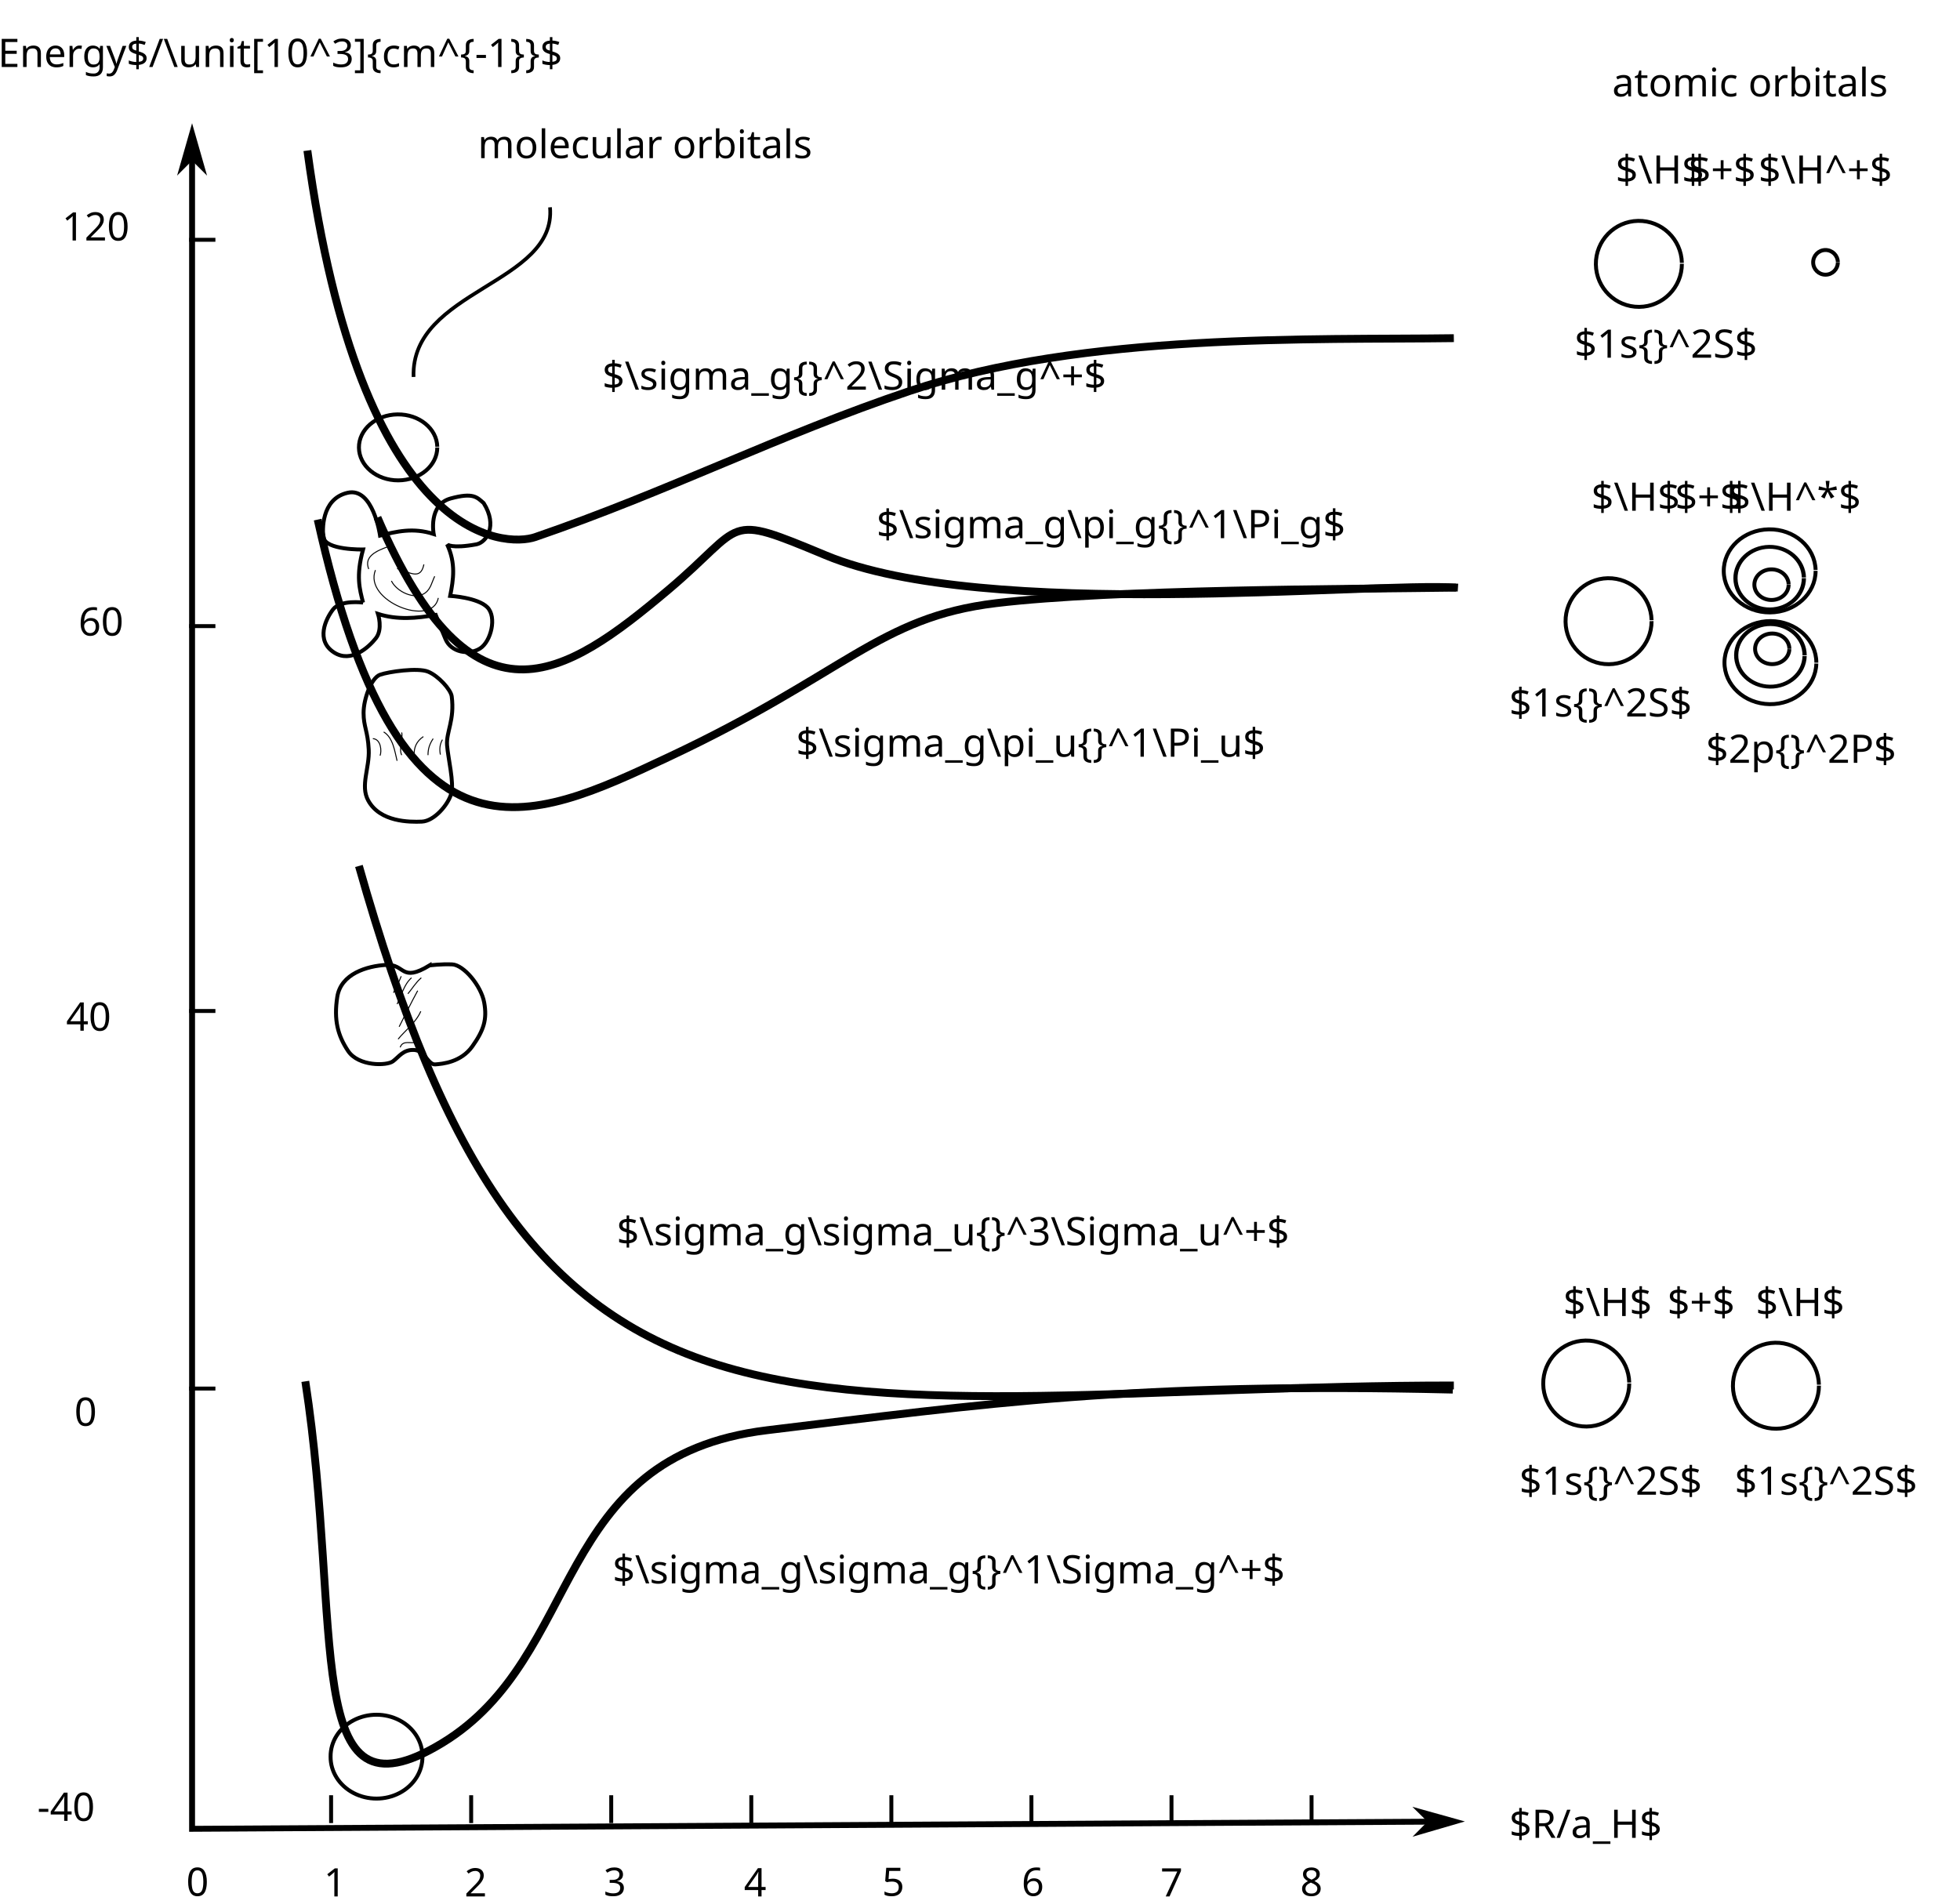
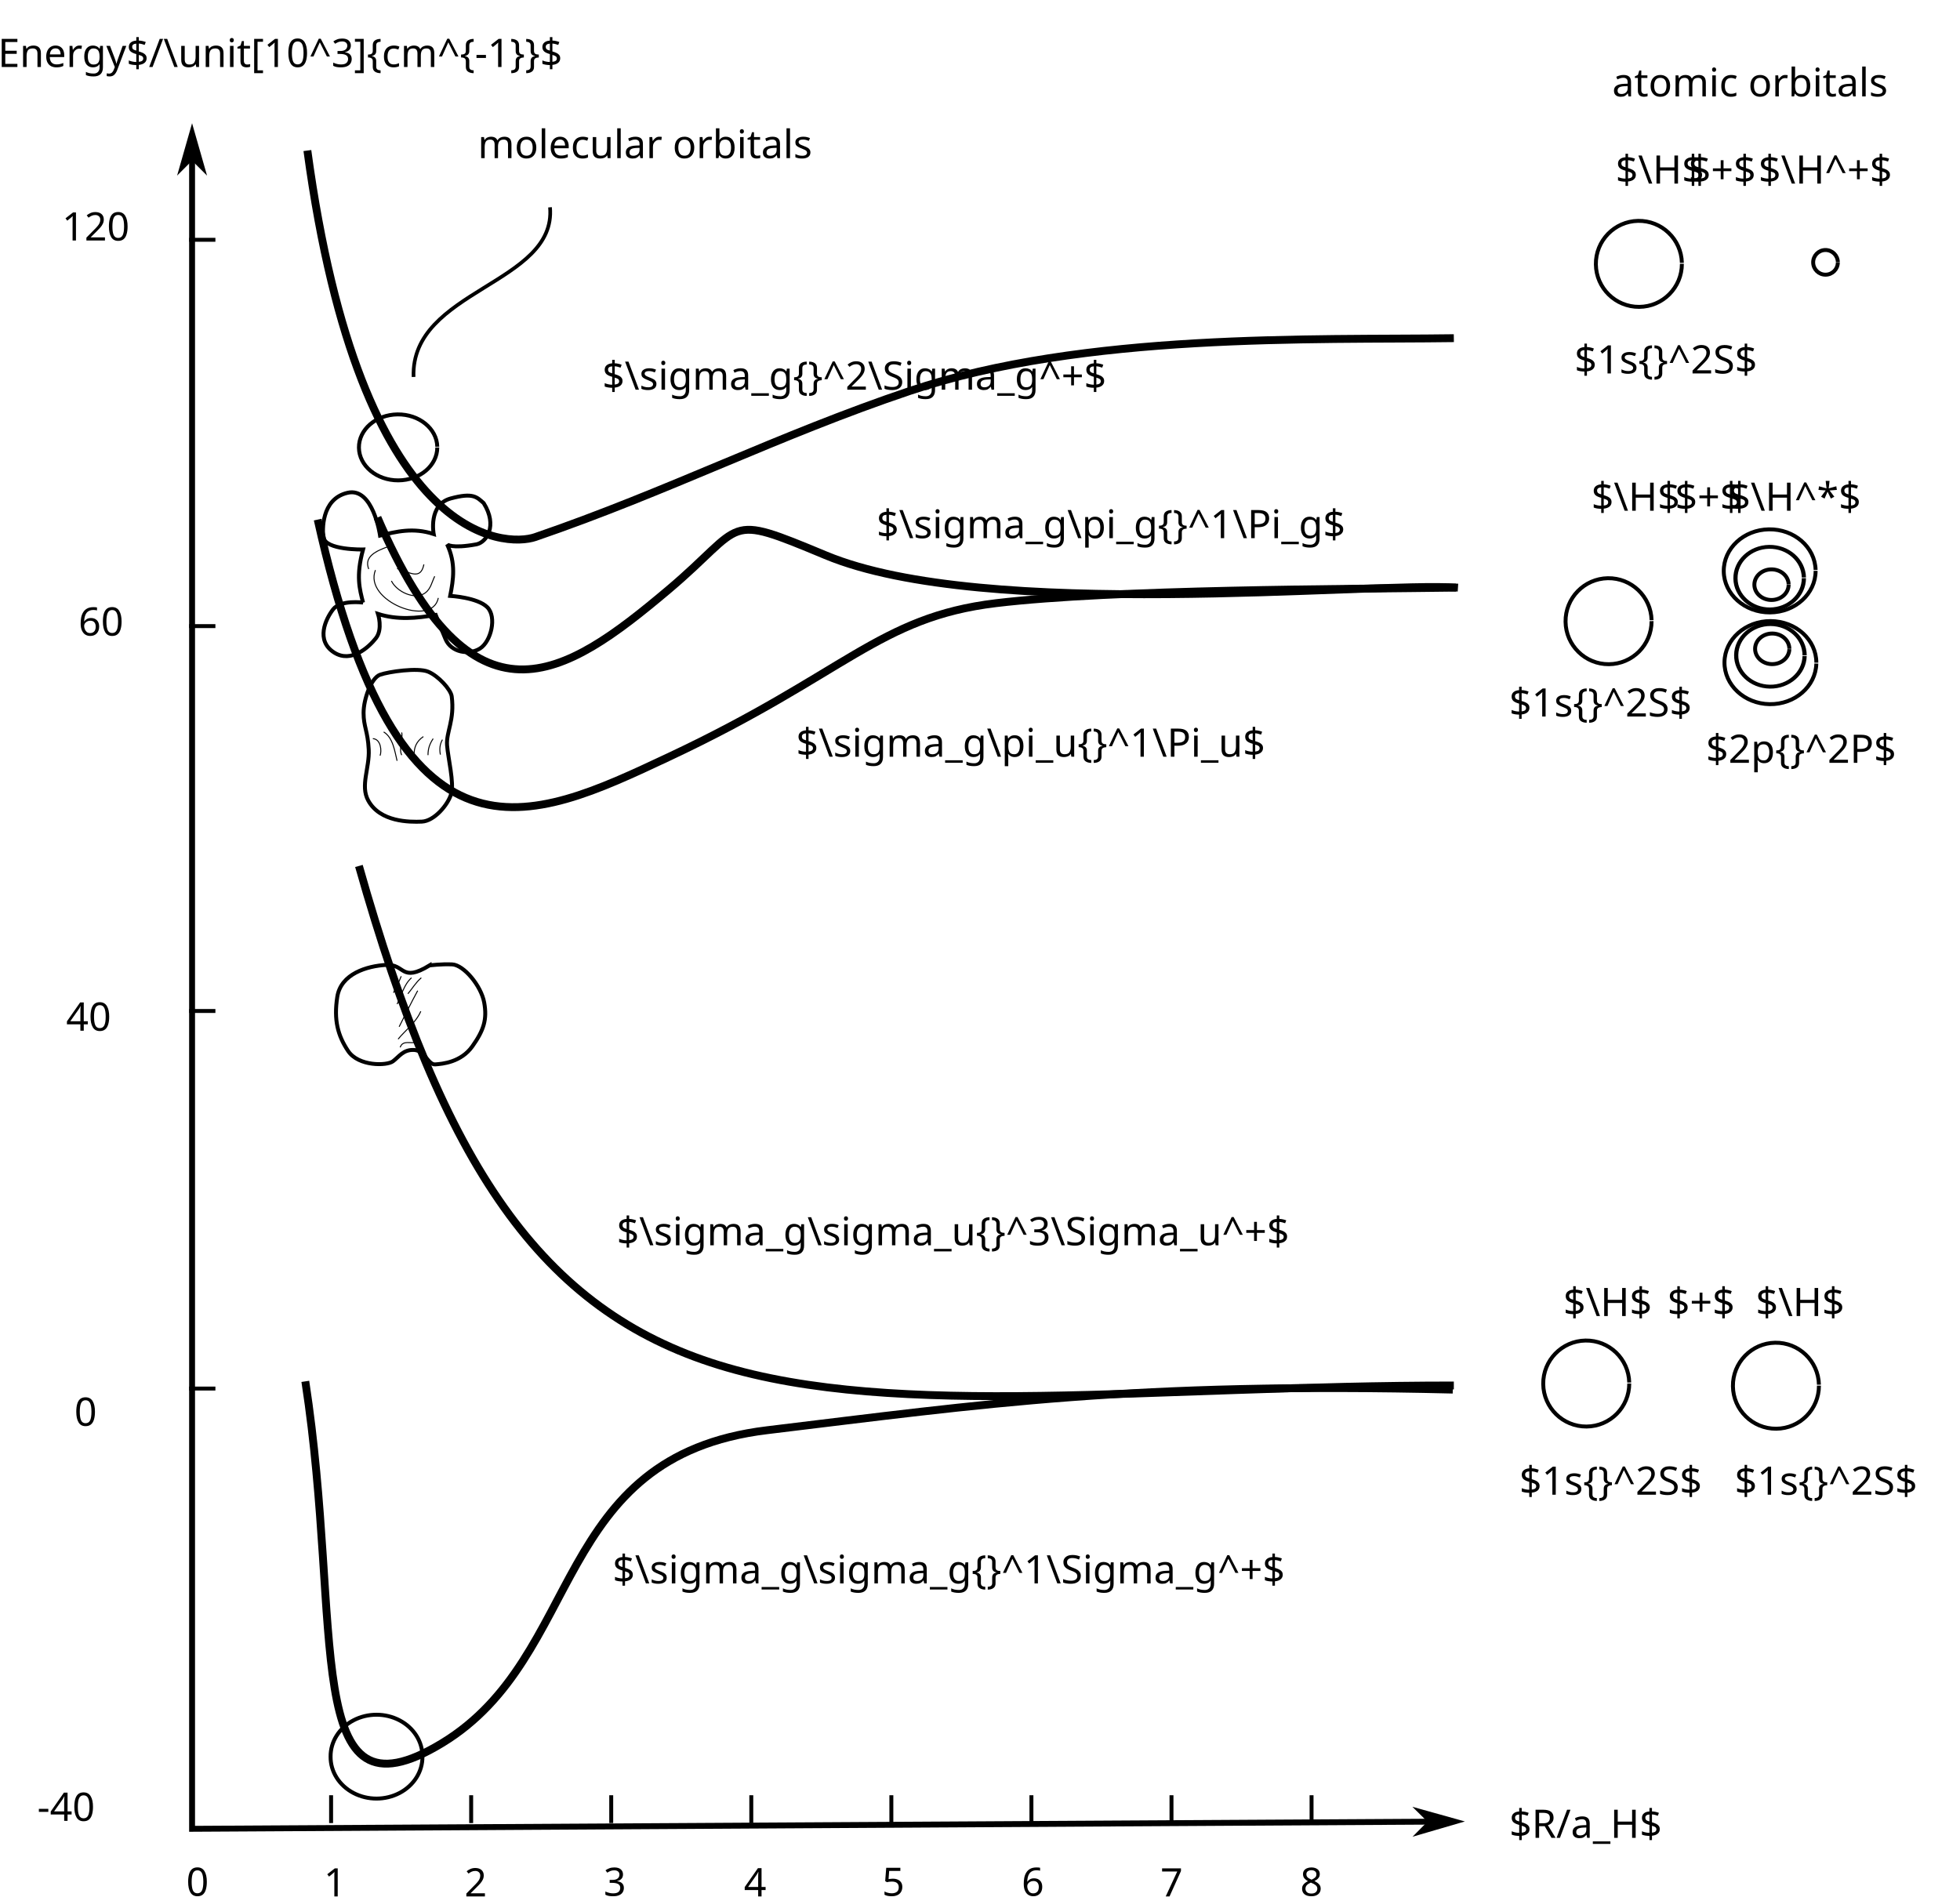
<svg xmlns="http://www.w3.org/2000/svg" id="svg2" version="1.1" width="498.435" height="482.34">
  <defs id="defs6">
    <marker orient="auto" refY="0" refX="0" id="Arrow1Mend" style="overflow:visible">
      <path id="path3771" d="M 0,0 5,-5 -12.5,0 5,5 0,0 z" style="fill-rule:evenodd;stroke:#000000;stroke-width:1pt;marker-start:none" transform="matrix(-0.4,0,0,-0.4,-4,0)" />
    </marker>
    <marker orient="auto" refY="0" refX="0" id="Arrow1Mstart" style="overflow:visible">
      <path id="path3768" d="M 0,0 5,-5 -12.5,0 5,5 0,0 z" style="fill-rule:evenodd;stroke:#000000;stroke-width:1pt;marker-start:none" transform="matrix(0.4,0,0,0.4,4,0)" />
    </marker>
  </defs>
  <path style="fill:none;stroke:#000000;stroke-width:1.5;stroke-linecap:butt;stroke-linejoin:miter;stroke-miterlimit:4;stroke-opacity:1;stroke-dasharray:none;marker-start:url(#Arrow1Mstart);marker-mid:none;marker-end:url(#Arrow1Mend)" d="m 48.845,34.294 0,430.848 320.726,-1.854" id="path2989" />
  <text xml:space="preserve" style="font-size:10px;font-style:normal;font-weight:normal;line-height:125%;letter-spacing:0px;word-spacing:0px;fill:#000000;fill-opacity:1;stroke:none;font-family:Sans;-inkscape-font-specification:Sans" x="-0.533" y="17.036" id="text4571">
    <tspan id="tspan4573" x="-0.533" y="17.036">Energy$/\unit[10^3]{cm^{-1}}$</tspan>
  </text>
  <text xml:space="preserve" style="font-size:10px;font-style:normal;font-weight:normal;line-height:125%;letter-spacing:0px;word-spacing:0px;fill:#000000;fill-opacity:1;stroke:none;font-family:Sans;-inkscape-font-specification:Sans" x="383.808" y="467.432" id="text4575">
    <tspan id="tspan4577" x="383.808" y="467.432">$R/a_H$</tspan>
  </text>
  <path style="fill:none;stroke:#000000;stroke-width:2;stroke-linecap:butt;stroke-linejoin:miter;stroke-opacity:1" d="m 77.644,351.337 c 9.728,63.234 -1.484,114.085 34.825,91.981 36.309,-22.104 27.502,-72.91 82.654,-79.561 55.153,-6.651 92.502,-12.27 174.329,-10.323" id="path4579" />
  <path style="fill:none;stroke:#000000;stroke-width:2;stroke-linecap:butt;stroke-linejoin:miter;stroke-opacity:1" d="m 91.277,220.246 c 21.563,76.296 46.33,112.994 91.536,126.951 45.206,13.957 110.85,5.174 186.902,5.188" id="path4581" />
  <path style="fill:none;stroke:#000000;stroke-width:2;stroke-linecap:butt;stroke-linejoin:miter;stroke-opacity:1" d="m 80.79,132.153 c 20.613,93.004 53.765,77.056 89.276,60.376 45.05,-21.161 53.437,-35.538 83.201,-39.115 29.763,-3.577 89.888,-3.567 116.972,-3.957" id="path4583" />
  <path style="fill:none;stroke:#000000;stroke-width:2;stroke-linecap:butt;stroke-linejoin:miter;stroke-opacity:1" d="m 95.997,131.628 c 24.199,56.13 47.446,40.748 73.994,18.37 19.965,-16.829 13.704,-19.706 39.983,-8.763 40.566,16.892 137.893,6.736 160.79,8.222" id="path4585" />
  <path style="fill:none;stroke:#000000;stroke-width:2;stroke-linecap:butt;stroke-linejoin:miter;stroke-opacity:1" d="M 78.168,38.291 C 91.806,139.012 128.719,139.132 136.096,136.606 169.988,124.996 197.838,110.709 231.439,99.412 275.756,84.511 334.396,86.509 369.715,86.009" id="path4587" />
  <path style="fill:none;stroke:#000000;stroke-width:1px;stroke-linecap:butt;stroke-linejoin:miter;stroke-opacity:1" d="m 84.198,463.682 0,-7.079" id="path4591" />
  <path style="fill:none;stroke:#000000;stroke-width:1px;stroke-linecap:butt;stroke-linejoin:miter;stroke-opacity:1" d="m 119.818,463.682 0,-7.079" id="path4591-3" />
  <path style="fill:none;stroke:#000000;stroke-width:1px;stroke-linecap:butt;stroke-linejoin:miter;stroke-opacity:1" d="m 155.437,463.682 0,-7.079" id="path4591-2" />
  <path style="fill:none;stroke:#000000;stroke-width:1px;stroke-linecap:butt;stroke-linejoin:miter;stroke-opacity:1" d="m 191.056,463.682 0,-7.079" id="path4591-30" />
  <path style="fill:none;stroke:#000000;stroke-width:1px;stroke-linecap:butt;stroke-linejoin:miter;stroke-opacity:1" d="m 226.676,463.682 0,-7.079" id="path4591-9" />
  <path style="fill:none;stroke:#000000;stroke-width:1px;stroke-linecap:butt;stroke-linejoin:miter;stroke-opacity:1" d="m 262.295,463.682 0,-7.079" id="path4591-97" />
  <path style="fill:none;stroke:#000000;stroke-width:1px;stroke-linecap:butt;stroke-linejoin:miter;stroke-opacity:1" d="m 297.914,463.682 0,-7.079" id="path4591-22" />
  <path style="fill:none;stroke:#000000;stroke-width:1px;stroke-linecap:butt;stroke-linejoin:miter;stroke-opacity:1" d="m 333.534,463.682 0,-7.079" id="path4591-4" />
  <text xml:space="preserve" style="font-size:10px;font-style:normal;font-weight:normal;line-height:125%;letter-spacing:0px;word-spacing:0px;fill:#000000;fill-opacity:1;stroke:none;font-family:Sans;-inkscape-font-specification:Sans" x="47.362" y="482.198" id="text4653">
    <tspan id="tspan4655" x="47.362" y="482.198">0</tspan>
  </text>
  <text xml:space="preserve" style="font-size:10px;font-style:normal;font-weight:normal;line-height:125%;letter-spacing:0px;word-spacing:0px;fill:#000000;fill-opacity:1;stroke:none;font-family:Sans;-inkscape-font-specification:Sans" x="82.334" y="482.34" id="text4657">
    <tspan id="tspan4659" x="82.334" y="482.34">1</tspan>
  </text>
  <text xml:space="preserve" style="font-size:10px;font-style:normal;font-weight:normal;line-height:125%;letter-spacing:0px;word-spacing:0px;fill:#000000;fill-opacity:1;stroke:none;font-family:Sans;-inkscape-font-specification:Sans" x="118.113" y="482.34" id="text4661">
    <tspan id="tspan4663" x="118.113" y="482.34">2</tspan>
  </text>
  <text xml:space="preserve" style="font-size:10px;font-style:normal;font-weight:normal;line-height:125%;letter-spacing:0px;word-spacing:0px;fill:#000000;fill-opacity:1;stroke:none;font-family:Sans;-inkscape-font-specification:Sans" x="153.495" y="482.198" id="text4665">
    <tspan id="tspan4667" x="153.495" y="482.198">3</tspan>
  </text>
  <text xml:space="preserve" style="font-size:10px;font-style:normal;font-weight:normal;line-height:125%;letter-spacing:0px;word-spacing:0px;fill:#000000;fill-opacity:1;stroke:none;font-family:Sans;-inkscape-font-specification:Sans" x="189.181" y="482.34" id="text4669">
    <tspan id="tspan4671" x="189.181" y="482.34">4</tspan>
  </text>
  <text xml:space="preserve" style="font-size:10px;font-style:normal;font-weight:normal;line-height:125%;letter-spacing:0px;word-spacing:0px;fill:#000000;fill-opacity:1;stroke:none;font-family:Sans;-inkscape-font-specification:Sans" x="224.31" y="482.198" id="text4673">
    <tspan id="tspan4675" x="224.31" y="482.198">5</tspan>
  </text>
  <text xml:space="preserve" style="font-size:10px;font-style:normal;font-weight:normal;line-height:125%;letter-spacing:0px;word-spacing:0px;fill:#000000;fill-opacity:1;stroke:none;font-family:Sans;-inkscape-font-specification:Sans" x="259.795" y="482.198" id="text4677">
    <tspan id="tspan4679" x="259.795" y="482.198">6</tspan>
  </text>
  <text xml:space="preserve" style="font-size:10px;font-style:normal;font-weight:normal;line-height:125%;letter-spacing:0px;word-spacing:0px;fill:#000000;fill-opacity:1;stroke:none;font-family:Sans;-inkscape-font-specification:Sans" x="295.085" y="482.34" id="text4681">
    <tspan id="tspan4683" x="295.085" y="482.34">7</tspan>
  </text>
  <text xml:space="preserve" style="font-size:10px;font-style:normal;font-weight:normal;line-height:125%;letter-spacing:0px;word-spacing:0px;fill:#000000;fill-opacity:1;stroke:none;font-family:Sans;-inkscape-font-specification:Sans" x="330.639" y="482.198" id="text4685">
    <tspan id="tspan4687" x="330.639" y="482.198">8</tspan>
  </text>
  <path style="fill:none;stroke:#000000;stroke-width:1px;stroke-linecap:butt;stroke-linejoin:miter;stroke-opacity:1" d="m 48.103,353.166 6.674,0" id="path4689" />
  <path style="fill:none;stroke:#000000;stroke-width:1px;stroke-linecap:butt;stroke-linejoin:miter;stroke-opacity:1" d="m 48.103,257.134 6.674,0" id="path4689-9" />
  <path style="fill:none;stroke:#000000;stroke-width:1px;stroke-linecap:butt;stroke-linejoin:miter;stroke-opacity:1" d="m 48.103,159.247 6.674,0" id="path4689-5" />
  <path style="fill:none;stroke:#000000;stroke-width:1px;stroke-linecap:butt;stroke-linejoin:miter;stroke-opacity:1" d="m 48.103,60.99 6.674,0" id="path4689-59" />
  <text xml:space="preserve" style="font-size:10px;font-style:normal;font-weight:normal;line-height:125%;letter-spacing:0px;word-spacing:0px;fill:#000000;fill-opacity:1;stroke:none;font-family:Sans;-inkscape-font-specification:Sans" x="9.477" y="463.124" id="text4723">
    <tspan id="tspan4725" x="9.477" y="463.124">-40</tspan>
  </text>
  <text xml:space="preserve" style="font-size:10px;font-style:normal;font-weight:normal;line-height:125%;letter-spacing:0px;word-spacing:0px;fill:#000000;fill-opacity:1;stroke:none;font-family:Sans;-inkscape-font-specification:Sans" x="18.915" y="362.635" id="text4727">
    <tspan id="tspan4729" x="18.915" y="362.635">0</tspan>
  </text>
  <text xml:space="preserve" style="font-size:10px;font-style:normal;font-weight:normal;line-height:125%;letter-spacing:0px;word-spacing:0px;fill:#000000;fill-opacity:1;stroke:none;font-family:Sans;-inkscape-font-specification:Sans" x="16.818" y="262.146" id="text4731">
    <tspan id="tspan4733" x="16.818" y="262.146">40</tspan>
  </text>
  <text xml:space="preserve" style="font-size:10px;font-style:normal;font-weight:normal;line-height:125%;letter-spacing:0px;word-spacing:0px;fill:#000000;fill-opacity:1;stroke:none;font-family:Sans;-inkscape-font-specification:Sans" x="19.964" y="161.657" id="text4735">
    <tspan id="tspan4737" x="19.964" y="161.657">60</tspan>
  </text>
  <text xml:space="preserve" style="font-size:10px;font-style:normal;font-weight:normal;line-height:125%;letter-spacing:0px;word-spacing:0px;fill:#000000;fill-opacity:1;stroke:none;font-family:Sans;-inkscape-font-specification:Sans" x="15.769" y="61.169" id="text4739">
    <tspan id="tspan4741" x="15.769" y="61.169">120</tspan>
  </text>
  <text xml:space="preserve" style="font-size:10px;font-style:normal;font-weight:normal;line-height:125%;letter-spacing:0px;word-spacing:0px;fill:#000000;fill-opacity:1;stroke:none;font-family:Sans;-inkscape-font-specification:Sans" x="153.152" y="99.118" id="text4743">
    <tspan id="tspan4745" x="153.152" y="99.118">$\sigma_g{}^2\Sigma_g^+$</tspan>
  </text>
  <path style="fill:none;stroke:#000000;stroke-width:1;stroke-linecap:butt;stroke-miterlimit:4;stroke-opacity:1;stroke-dasharray:none;stroke-dashoffset:0" id="path4804" d="m 135.706,446.789 a 11.68,10.567 0 1 1 -23.359,0 11.68,10.567 0 1 1 23.359,0 z" transform="translate(-28.27772,0)" />
  <path style="fill:none;stroke:#000000;stroke-width:1px;stroke-linecap:butt;stroke-linejoin:miter;stroke-opacity:1" d="m 109.237,245.547 c -7.341,4.457 -6.161,-0.393 -11.012,-0.131 -4.85,0.262 -11.536,2.229 -12.454,8.128 -0.918,5.899 0.131,9.832 2.753,13.765 2.622,3.933 9.832,3.802 11.405,2.622 1.573,-1.18 2.622,-3.015 5.375,-2.884 2.753,0.131 3.539,3.802 5.375,3.671 1.835,-0.131 6.555,-0.524 9.439,-4.588 2.884,-4.064 3.802,-6.817 3.015,-11.143 -0.787,-4.326 -5.244,-9.57 -8.128,-9.701 -2.884,-0.131 -5.768,0.262 -5.768,0.262 z" id="path4816" />
  <path style="fill:none;stroke:#000000;stroke-width:0.25;stroke-linecap:butt;stroke-linejoin:miter;stroke-opacity:1" d="m 102.027,248.299 c -0.524,1.409 -1.35,2.88 -1.966,4.195" id="path4848" />
  <path style="fill:none;stroke:#000000;stroke-width:0.25;stroke-linecap:butt;stroke-linejoin:miter;stroke-opacity:1" d="m 104.649,248.693 c -2.03,1.794 -2.55,4.645 -3.671,6.686" id="path4850" />
  <path style="fill:none;stroke:#000000;stroke-width:0.25;stroke-linecap:butt;stroke-linejoin:miter;stroke-opacity:1" d="m 106.222,251.97 c -1.641,2.985 -3.362,6.537 -4.719,9.176" id="path4852" />
  <path style="fill:none;stroke:#000000;stroke-width:0.25;stroke-linecap:butt;stroke-linejoin:miter;stroke-opacity:1" d="m 107.008,257.214 c -1.274,2.922 -3.954,4.853 -5.768,7.079" id="path4854" />
  <path style="fill:none;stroke:#000000;stroke-width:0.25;stroke-linecap:butt;stroke-linejoin:miter;stroke-opacity:1" d="m 101.765,266.39 c 0.657,-1.943 2.719,-0.877 4.064,-1.311" id="path4858" />
  <path style="fill:none;stroke:#000000;stroke-width:0.25;stroke-linecap:butt;stroke-linejoin:miter;stroke-opacity:1" d="m 107.139,248.693 c -1.423,1.207 -2.237,2.667 -3.408,4.064" id="path4860" />
  <path style="fill:none;stroke:#000000;stroke-width:1px;stroke-linecap:butt;stroke-linejoin:miter;stroke-opacity:1" d="m 93.768,190.619 c -0.24,-4.719 -1.311,-5.768 -1.311,-9.307 0,-3.539 1.966,-8.914 4.195,-9.701 2.229,-0.787 9.57,-1.835 12.191,-0.787 2.622,1.049 5.807,4.583 6.03,6.292 0.787,6.03 -1.442,9.045 -1.18,12.454 0.252,3.278 1.835,9.57 1.049,12.323 -0.805,2.818 -4.326,6.948 -7.472,7.079 -3.146,0.131 -10.618,0.131 -13.633,-5.375 -2.065,-3.772 0.371,-8.259 0.131,-12.978 z" id="path4868" />
  <path style="fill:none;stroke:#000000;stroke-width:0.25;stroke-linecap:butt;stroke-linejoin:miter;stroke-opacity:1" d="m 94.817,187.866 c 2.077,0.111 2.293,3.181 1.835,4.326" id="path4888" />
  <path style="fill:none;stroke:#000000;stroke-width:0.25;stroke-linecap:butt;stroke-linejoin:miter;stroke-opacity:1" d="m 97.57,186.162 c 2.412,1.434 2.845,5.09 3.408,7.341" id="path4890" />
  <path style="fill:none;stroke:#000000;stroke-width:0.25;stroke-linecap:butt;stroke-linejoin:miter;stroke-opacity:1" d="m 102.158,186.293 c 0.351,1.82 -0.794,4.18 0,5.768" id="path4900" />
  <path style="fill:none;stroke:#000000;stroke-width:0.25;stroke-linecap:butt;stroke-linejoin:miter;stroke-opacity:1" d="m 107.664,187.342 c -1.732,1.195 -2.36,2.655 -2.36,4.588" id="path4902" />
  <path style="fill:none;stroke:#000000;stroke-width:0.25;stroke-linecap:butt;stroke-linejoin:miter;stroke-opacity:1" d="m 110.154,187.866 c -0.903,1.372 -1.311,2.518 -1.311,4.195" id="path4904" />
  <path style="fill:none;stroke:#000000;stroke-width:0.25;stroke-linecap:butt;stroke-linejoin:miter;stroke-opacity:1" d="m 112.514,188.129 c -0.71,1.229 -0.778,2.533 -0.524,3.802" id="path4906" />
  <path style="fill:none;stroke:#000000;stroke-width:1;stroke-linecap:butt;stroke-miterlimit:4;stroke-opacity:1;stroke-dasharray:none;stroke-dashoffset:0" id="path4908" d="m 139.481,113.8 a 9.963,8.39 0 1 1 -0.002,-0.181" transform="translate(-28.27772,0)" />
  <path style="fill:none;stroke:#000000;stroke-width:1px;stroke-linecap:butt;stroke-linejoin:miter;stroke-opacity:1" d="m 92.326,153.258 c -0.866,-3.418 -1.851,-6.688 0,-13.502 0,0 -9.613,0.223 -10.094,-3.146 -0.219,-1.53 -0.655,-9.699 6.161,-11.274 6.504,-1.502 8.259,10.881 8.259,10.881 4.207,-1.032 8.404,-2.088 13.633,-0.393 0,0 -1.442,-7.472 4.326,-9.045 5.768,-1.573 6.67,-0.312 8.39,1.18 3.63,5.818 0.694,9.977 -1.835,10.487 -6.423,1.18 -7.472,0 -7.472,0 2.267,4.815 1.605,8.98 0.787,13.109 0,0 6.948,0.393 9.439,2.884 2.491,2.491 0.939,8.719 -1.835,10.487 -2.774,1.769 -7.341,1.049 -8.783,-2.36 -1.442,-3.408 -2.491,-6.161 -2.491,-6.161 -4.894,0.855 -9.788,1.304 -14.682,-0.262 0,0 1.259,3.87 -0.524,6.161 -1.783,2.291 -6.292,6.423 -10.618,3.671 -4.786,-3.046 -2.192,-8.542 -0.262,-11.012 1.93,-2.47 7.603,-1.704 7.603,-1.704 z" id="path4910" />
  <path style="fill:none;stroke:#000000;stroke-width:0.25;stroke-linecap:butt;stroke-linejoin:miter;stroke-opacity:1" d="m 95.472,145 c -3.096,7.808 14.449,14.798 15.993,7.079" id="path4956" />
  <path style="fill:none;stroke:#000000;stroke-width:0.25;stroke-linecap:butt;stroke-linejoin:miter;stroke-opacity:1" d="m 99.536,147.753 c 1.35,2.764 6.01,4.997 8.652,3.015 1.367,-1.025 1.682,-2.839 2.36,-4.195" id="path4958" />
  <path style="fill:none;stroke:#000000;stroke-width:0.25;stroke-linecap:butt;stroke-linejoin:miter;stroke-opacity:1" d="m 100.978,144.606 c 3.165,0.921 5.99,3.083 6.817,-1.049" id="path4960" />
  <path style="fill:none;stroke:#000000;stroke-width:0.25;stroke-linecap:butt;stroke-linejoin:miter;stroke-opacity:1" d="m 98.881,138.969 c -3.21,1.131 -6.389,2.577 -5.113,5.768" id="path4962" />
  <text xml:space="preserve" style="font-size:10px;font-style:normal;font-weight:normal;line-height:125%;letter-spacing:0px;word-spacing:0px;fill:#000000;fill-opacity:1;stroke:none;font-family:Sans;-inkscape-font-specification:Sans" x="222.893" y="136.872" id="text4966">
    <tspan id="tspan4968" x="222.893" y="136.872">$\sigma_g\pi_g{}^1\Pi_g$</tspan>
  </text>
  <text xml:space="preserve" style="font-size:10px;font-style:normal;font-weight:normal;line-height:125%;letter-spacing:0px;word-spacing:0px;fill:#000000;fill-opacity:1;stroke:none;font-family:Sans;-inkscape-font-specification:Sans" x="202.443" y="192.455" id="text4970">
    <tspan id="tspan4972" x="202.443" y="192.455">$\sigma_g\pi_u{}^1\Pi_u$</tspan>
  </text>
  <text xml:space="preserve" style="font-size:10px;font-style:normal;font-weight:normal;line-height:125%;letter-spacing:0px;word-spacing:0px;fill:#000000;fill-opacity:1;stroke:none;font-family:Sans;-inkscape-font-specification:Sans" x="156.823" y="316.729" id="text4974">
    <tspan id="tspan4976" x="156.823" y="316.729">$\sigma_g\sigma_u{}^3\Sigma_u^+$</tspan>
  </text>
  <text xml:space="preserve" style="font-size:10px;font-style:normal;font-weight:normal;line-height:125%;letter-spacing:0px;word-spacing:0px;fill:#000000;fill-opacity:1;stroke:none;font-family:Sans;-inkscape-font-specification:Sans" x="155.774" y="402.725" id="text4978">
    <tspan id="tspan4980" x="155.774" y="402.725">$\sigma_g\sigma_g{}^1\Sigma_g^+$</tspan>
  </text>
  <path style="fill:none;stroke:#000000;stroke-width:1;stroke-linecap:butt;stroke-miterlimit:4;stroke-opacity:1;stroke-dasharray:none;stroke-dashoffset:0" id="path4982" d="m 474.6,351.868 a 10.938,10.938 0 1 1 -0.003,-0.236" transform="translate(-60.27772,0)" />
  <path style="fill:none;stroke:#000000;stroke-width:1;stroke-linecap:butt;stroke-miterlimit:4;stroke-opacity:1;stroke-dasharray:none;stroke-dashoffset:0" id="path4982-3" d="m 474.6,351.868 a 10.938,10.938 0 1 1 -0.003,-0.236" transform="translate(-12.0368,0.5561681)" />
  <path style="fill:none;stroke:#000000;stroke-width:1;stroke-linecap:butt;stroke-miterlimit:4;stroke-opacity:1;stroke-dasharray:none;stroke-dashoffset:0" id="path4982-8" d="m 474.6,351.868 a 10.938,10.938 0 1 1 -0.003,-0.236" transform="translate(-54.59809,-193.8906)" />
  <path style="fill:none;stroke:#000000;stroke-width:1;stroke-linecap:butt;stroke-miterlimit:4;stroke-opacity:1;stroke-dasharray:none;stroke-dashoffset:0" id="path4982-31" d="m 474.6,351.868 a 10.938,10.938 0 1 1 -0.003,-0.236" transform="translate(-46.89027,-284.7774)" />
  <path style="fill:none;stroke:#000000;stroke-width:3.486;stroke-linecap:butt;stroke-miterlimit:4;stroke-opacity:1;stroke-dasharray:none;stroke-dashoffset:0" id="path4982-1" d="m 474.6,351.868 a 10.938,10.938 0 1 1 -0.003,-0.236" transform="matrix(0.2868373,0,0,0.2868373,331.2365,-34.20876)" />
  <path style="fill:none;stroke:#000000;stroke-width:1;stroke-linecap:butt;stroke-miterlimit:4;stroke-opacity:1;stroke-dasharray:none;stroke-dashoffset:0" id="path5023" d="m 527.993,137.186 a 11.68,10.567 0 1 1 -0.003,-0.228" transform="translate(-66.27772,8)" />
  <path style="fill:none;stroke:#000000;stroke-width:1;stroke-linecap:butt;stroke-miterlimit:4;stroke-opacity:1;stroke-dasharray:none;stroke-dashoffset:0" id="path5025" d="m 518.724,138.205 a 8.157,8.065 0 1 1 -0.002,-0.174" transform="matrix(1.06659,0,0,0.9868957,-94.52922,10.64535)" />
  <path style="fill:none;stroke:#000000;stroke-width:1;stroke-linecap:butt;stroke-miterlimit:4;stroke-opacity:1;stroke-dasharray:none;stroke-dashoffset:0" id="path5027" d="m 521.134,140.708 a 4.357,3.893 0 1 1 -0.001,-0.084" transform="translate(-66.27772,8)" />
  <path transform="matrix(1,0,0,-1,-66.09233,305.7309)" style="fill:none;stroke:#000000;stroke-width:1;stroke-linecap:butt;stroke-miterlimit:4;stroke-opacity:1;stroke-dasharray:none;stroke-dashoffset:0" id="path5023-5" d="m 527.993,137.186 a 11.68,10.567 0 1 1 -0.003,-0.228" />
  <path style="fill:none;stroke:#000000;stroke-width:1;stroke-linecap:butt;stroke-miterlimit:4;stroke-opacity:1;stroke-dasharray:none;stroke-dashoffset:0" id="path5025-0" d="m 518.724,138.205 a 8.157,8.065 0 1 1 -0.002,-0.174" transform="matrix(1.06659,0,0,-0.9868957,-94.34384,303.0856)" />
  <path transform="matrix(1,0,0,-1,-66.09233,305.7309)" style="fill:none;stroke:#000000;stroke-width:1;stroke-linecap:butt;stroke-miterlimit:4;stroke-opacity:1;stroke-dasharray:none;stroke-dashoffset:0" id="path5027-3" d="m 521.134,140.708 a 4.357,3.893 0 1 1 -0.001,-0.084" />
  <text xml:space="preserve" style="font-size:10px;font-style:normal;font-weight:normal;line-height:125%;letter-spacing:0px;word-spacing:0px;fill:#000000;fill-opacity:1;stroke:none;font-family:Sans;-inkscape-font-specification:Sans" x="386.368" y="380.172" id="text5053">
    <tspan id="tspan5055" x="386.368" y="380.172">$1s{}^2S$</tspan>
  </text>
  <text xml:space="preserve" style="font-size:10px;font-style:normal;font-weight:normal;line-height:125%;letter-spacing:0px;word-spacing:0px;fill:#000000;fill-opacity:1;stroke:none;font-family:Sans;-inkscape-font-specification:Sans" x="433.828" y="194.022" id="text5057">
    <tspan id="tspan5059" x="433.828" y="194.022">$2p{}^2P$</tspan>
  </text>
  <text xml:space="preserve" style="font-size:10px;font-style:normal;font-weight:normal;line-height:125%;letter-spacing:0px;word-spacing:0px;fill:#000000;fill-opacity:1;stroke:none;font-family:Sans;-inkscape-font-specification:Sans" x="410.84" y="46.698" id="text5061">
    <tspan id="tspan5063" x="410.84" y="46.698">$\H$</tspan>
  </text>
  <text xml:space="preserve" style="font-size:10px;font-style:normal;font-weight:normal;line-height:125%;letter-spacing:0px;word-spacing:0px;fill:#000000;fill-opacity:1;stroke:none;font-family:Sans;-inkscape-font-specification:Sans" x="429.379" y="46.698" id="text5065">
    <tspan id="tspan5067" x="429.379" y="46.698">$+$</tspan>
  </text>
  <text xml:space="preserve" style="font-size:10px;font-style:normal;font-weight:normal;line-height:125%;letter-spacing:0px;word-spacing:0px;fill:#000000;fill-opacity:1;stroke:none;font-family:Sans;-inkscape-font-specification:Sans" x="447.176" y="46.698" id="text5069">
    <tspan id="tspan5071" x="447.176" y="46.698">$\H^+$</tspan>
  </text>
  <text xml:space="preserve" style="font-size:10px;font-style:normal;font-weight:normal;line-height:125%;letter-spacing:0px;word-spacing:0px;fill:#000000;fill-opacity:1;stroke:none;font-family:Sans;-inkscape-font-specification:Sans" x="439.468" y="129.896" id="text5073">
    <tspan id="tspan5075" x="439.468" y="129.896">$\H^*$</tspan>
  </text>
  <text xml:space="preserve" style="font-size:10px;font-style:normal;font-weight:normal;line-height:125%;letter-spacing:0px;word-spacing:0px;fill:#000000;fill-opacity:1;stroke:none;font-family:Sans;-inkscape-font-specification:Sans" x="441.125" y="380.172" id="text5053-4">
    <tspan id="tspan5055-7" x="441.125" y="380.172">$1s{}^2S$</tspan>
  </text>
  <text xml:space="preserve" style="font-size:10px;font-style:normal;font-weight:normal;line-height:125%;letter-spacing:0px;word-spacing:0px;fill:#000000;fill-opacity:1;stroke:none;font-family:Sans;-inkscape-font-specification:Sans" x="383.785" y="182.242" id="text5053-1">
    <tspan id="tspan5055-37" x="383.785" y="182.242">$1s{}^2S$</tspan>
  </text>
  <text xml:space="preserve" style="font-size:10px;font-style:normal;font-weight:normal;line-height:125%;letter-spacing:0px;word-spacing:0px;fill:#000000;fill-opacity:1;stroke:none;font-family:Sans;-inkscape-font-specification:Sans" x="397.543" y="334.725" id="text5061-0">
    <tspan id="tspan5063-5" x="397.543" y="334.725">$\H$</tspan>
  </text>
  <text xml:space="preserve" style="font-size:10px;font-style:normal;font-weight:normal;line-height:125%;letter-spacing:0px;word-spacing:0px;fill:#000000;fill-opacity:1;stroke:none;font-family:Sans;-inkscape-font-specification:Sans" x="424.015" y="334.725" id="text5065-0">
    <tspan id="tspan5067-4" x="424.015" y="334.725">$+$</tspan>
  </text>
  <text xml:space="preserve" style="font-size:10px;font-style:normal;font-weight:normal;line-height:125%;letter-spacing:0px;word-spacing:0px;fill:#000000;fill-opacity:1;stroke:none;font-family:Sans;-inkscape-font-specification:Sans" x="446.486" y="334.725" id="text5061-3">
    <tspan id="tspan5063-4" x="446.486" y="334.725">$\H$</tspan>
  </text>
  <text xml:space="preserve" style="font-size:10px;font-style:normal;font-weight:normal;line-height:125%;letter-spacing:0px;word-spacing:0px;fill:#000000;fill-opacity:1;stroke:none;font-family:Sans;-inkscape-font-specification:Sans" x="404.666" y="129.896" id="text5061-1">
    <tspan id="tspan5063-2" x="404.666" y="129.896">$\H$</tspan>
  </text>
  <text xml:space="preserve" style="font-size:10px;font-style:normal;font-weight:normal;line-height:125%;letter-spacing:0px;word-spacing:0px;fill:#000000;fill-opacity:1;stroke:none;font-family:Sans;-inkscape-font-specification:Sans" x="425.948" y="129.896" id="text5065-4">
    <tspan id="tspan5067-3" x="425.948" y="129.896">$+$</tspan>
  </text>
-   <text xml:space="preserve" style="font-size:10px;font-style:normal;font-weight:normal;line-height:125%;letter-spacing:0px;word-spacing:0px;fill:#000000;fill-opacity:1;stroke:none;font-family:Sans;-inkscape-font-specification:Sans" x="400.392" y="90.984" id="text5053-1-8">
-     <tspan id="tspan5055-37-9" x="400.392" y="90.984">$1s{}^2S$</tspan>
+   <text xml:space="preserve" style="font-size:10px;font-style:normal;font-weight:normal;line-height:125%;letter-spacing:0px;word-spacing:0px;fill:#000000;fill-opacity:1;stroke:none;font-family:Sans;-inkscape-font-specification:Sans" x="400.392" y="94.984" id="text5053-1-8">
+     <tspan id="tspan5055-37-9" x="400.392" y="94.984">$1s{}^2S$</tspan>
  </text>
  <text xml:space="preserve" style="font-size:10px;font-style:normal;font-weight:normal;line-height:125%;letter-spacing:0px;word-spacing:0px;fill:#000000;fill-opacity:1;stroke:none;font-family:Sans;-inkscape-font-specification:Sans" x="409.986" y="24.519" id="text5242">
    <tspan id="tspan5244" x="409.986" y="24.519">atomic orbitals</tspan>
  </text>
  <text xml:space="preserve" style="font-size:10px;font-style:normal;font-weight:normal;line-height:125%;letter-spacing:0px;word-spacing:0px;fill:#000000;fill-opacity:1;stroke:none;font-family:Sans;-inkscape-font-specification:Sans" x="121.518" y="40.226" id="text5246">
    <tspan id="tspan5248" x="121.518" y="40.226">molecular orbitals</tspan>
  </text>
  <path style="fill:none;stroke:#000000;stroke-width:0.933px;stroke-linecap:butt;stroke-linejoin:miter;stroke-opacity:1" d="m 139.872,52.725 c 1.704,19.597 -35.457,20.936 -34.702,43.152" id="path5250" />
</svg>
